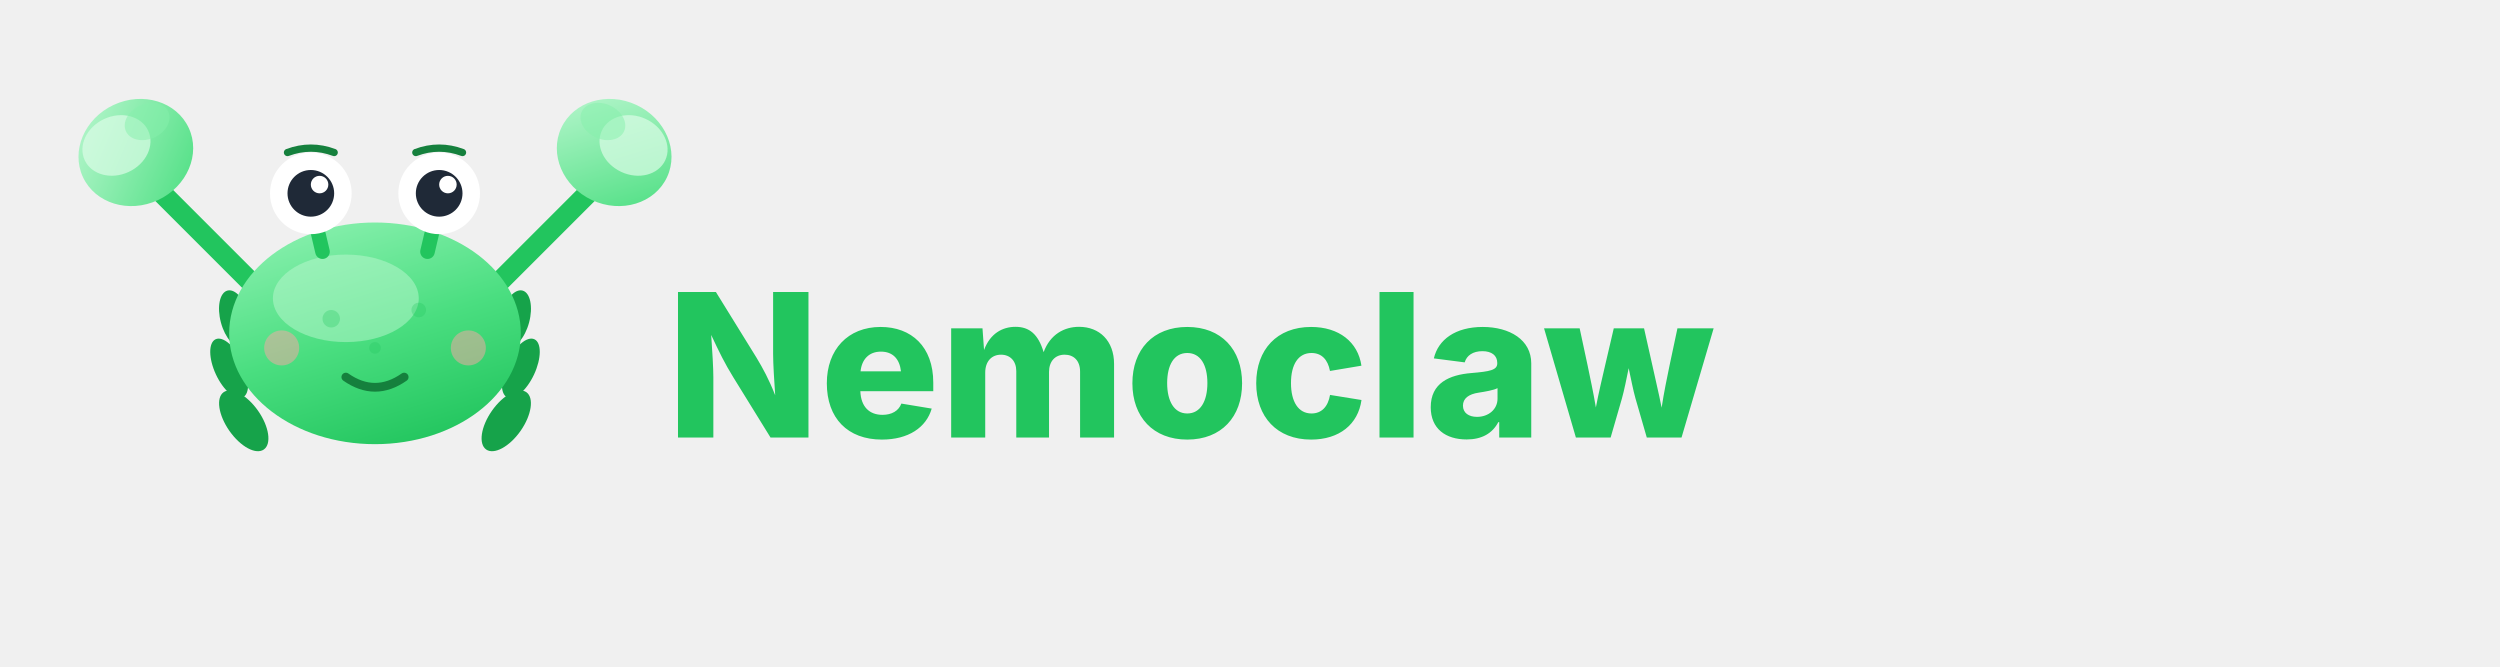
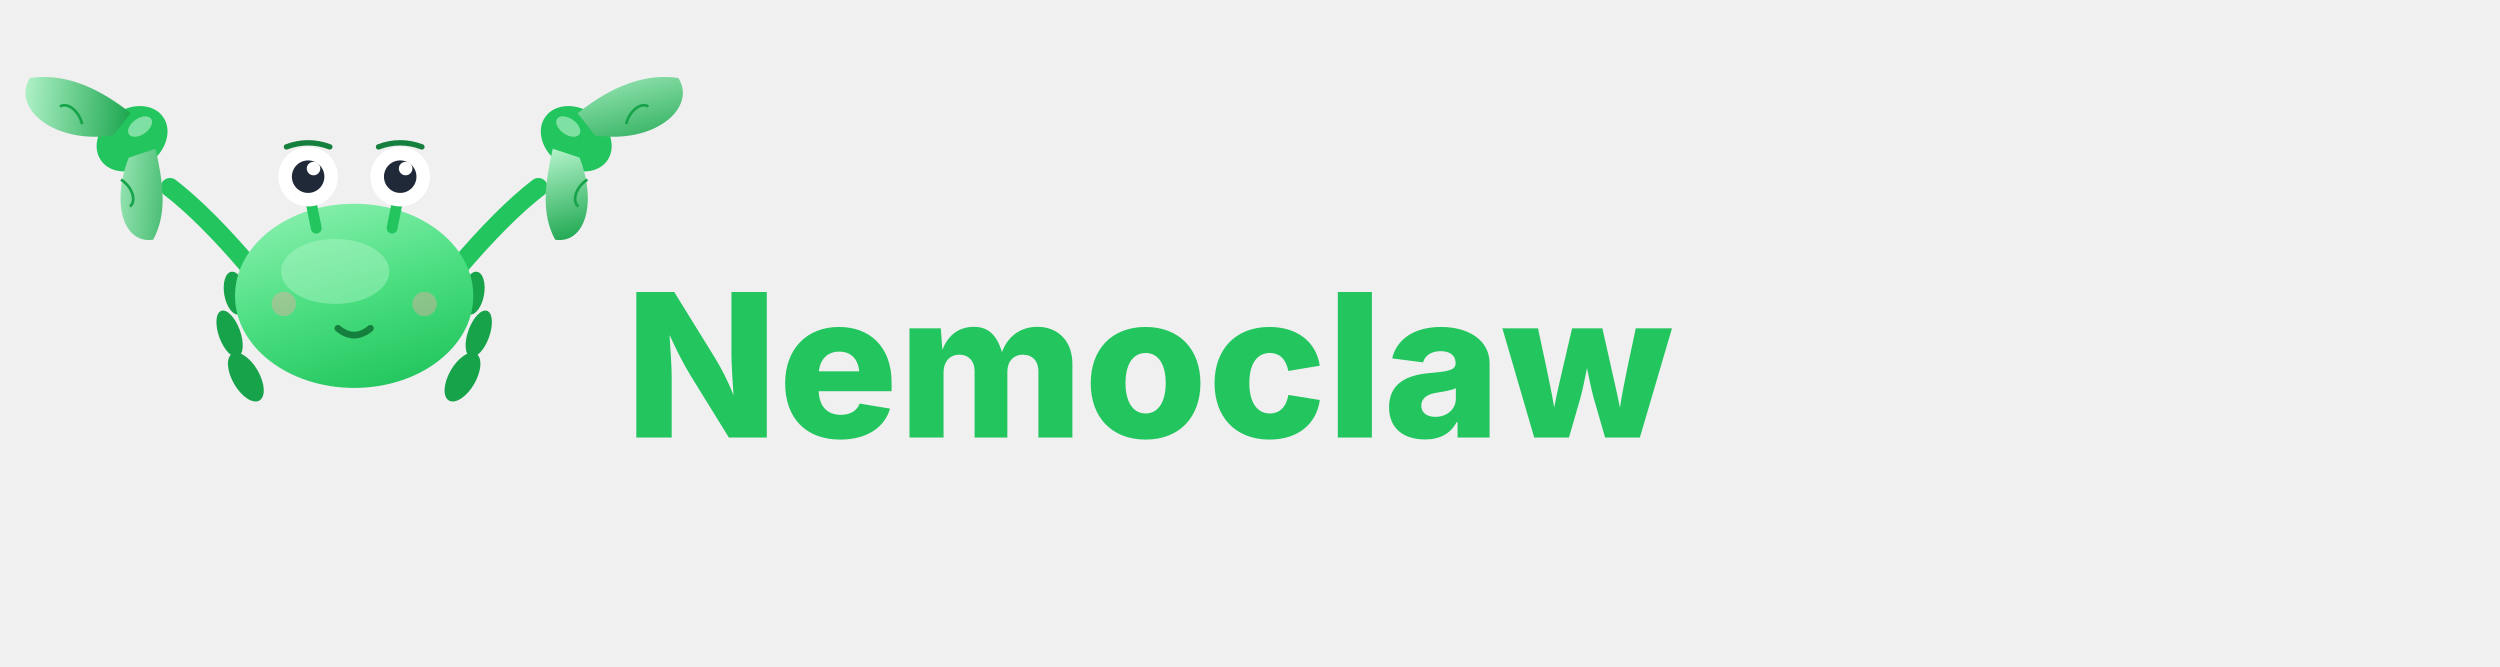
<svg xmlns="http://www.w3.org/2000/svg" viewBox="0 0 600 160" width="600" height="160">
  <defs>
    <linearGradient id="bodyGrad2" x1="30%" y1="0%" x2="70%" y2="100%">
      <stop offset="0%" style="stop-color:#86efac" />
      <stop offset="50%" style="stop-color:#4ade80" />
      <stop offset="100%" style="stop-color:#22c55e" />
    </linearGradient>
    <linearGradient id="clawGrad2" x1="0%" y1="0%" x2="100%" y2="100%">
      <stop offset="0%" style="stop-color:#bbf7d0" />
-       <stop offset="100%" style="stop-color:#4ade80" />
+       <stop offset="100%" style="stop-color:#16a34a" />
    </linearGradient>
  </defs>
-   <g transform="translate(20, 10) scale(0.7)">
+   <g transform="translate(20, 6) scale(0.65)">
    <g fill="#16a34a">
-       <ellipse cx="55" cy="130" rx="6" ry="12" transform="rotate(-35 55 130)" />
-       <ellipse cx="50" cy="112" rx="5" ry="11" transform="rotate(-25 50 112)" />
-       <ellipse cx="52" cy="95" rx="5" ry="10" transform="rotate(-15 52 95)" />
+       <ellipse cx="60" cy="130" rx="5" ry="10" transform="rotate(-30 60 130)" />
+       <ellipse cx="54" cy="114" rx="4" ry="9" transform="rotate(-20 54 114)" />
+       <ellipse cx="56" cy="99" rx="4" ry="8" transform="rotate(-10 56 99)" />
    </g>
    <g fill="#16a34a">
-       <ellipse cx="145" cy="130" rx="6" ry="12" transform="rotate(35 145 130)" />
-       <ellipse cx="150" cy="112" rx="5" ry="11" transform="rotate(25 150 112)" />
-       <ellipse cx="148" cy="95" rx="5" ry="10" transform="rotate(15 148 95)" />
+       <ellipse cx="140" cy="130" rx="5" ry="10" transform="rotate(30 140 130)" />
+       <ellipse cx="146" cy="114" rx="4" ry="9" transform="rotate(20 146 114)" />
+       <ellipse cx="144" cy="99" rx="4" ry="8" transform="rotate(10 144 99)" />
    </g>
-     <path d="M 60 85 Q 40 65 25 50" stroke="#22c55e" stroke-width="7" fill="none" stroke-linecap="round" />
-     <g transform="translate(18, 38) rotate(-25)">
-       <ellipse cx="0" cy="0" rx="20" ry="18" fill="url(#clawGrad2)" />
-       <ellipse cx="-5" cy="-5" rx="12" ry="10" fill="#dcfce7" opacity="0.7" />
-       <ellipse cx="8" cy="-8" rx="8" ry="6" fill="#86efac" opacity="0.5" />
+     <path d="M 62 90 Q 45 70 32 60" stroke="#22c55e" stroke-width="7" fill="none" stroke-linecap="round" />
+     <g transform="translate(18, 42) rotate(-35)">
+       <ellipse cx="0" cy="0" rx="14" ry="11" fill="#22c55e" />
+       <path d="M -5 5 C -20 15, -25 30, -15 35 C -5 30, 0 20, 5 8 Z" fill="url(#clawGrad2)" />
+       <path d="M -5 -5 C -25 -15, -30 -35, -18 -40 C -8 -35, 0 -25, 5 -8 Z" fill="url(#clawGrad2)" />
+       <path d="M -15 -25 C -12 -25, -10 -20, -12 -15" stroke="#16a34a" stroke-width="1" fill="none" />
+       <path d="M -15 20 C -12 20, -10 15, -12 10" stroke="#16a34a" stroke-width="1" fill="none" />
+       <ellipse cx="5" cy="-2" rx="5" ry="3" fill="#dcfce7" opacity="0.5" />
    </g>
-     <path d="M 140 85 Q 160 65 175 50" stroke="#22c55e" stroke-width="7" fill="none" stroke-linecap="round" />
-     <g transform="translate(182, 38) rotate(25)">
-       <ellipse cx="0" cy="0" rx="20" ry="18" fill="url(#clawGrad2)" />
-       <ellipse cx="5" cy="-5" rx="12" ry="10" fill="#dcfce7" opacity="0.7" />
-       <ellipse cx="-8" cy="-8" rx="8" ry="6" fill="#86efac" opacity="0.5" />
+     <path d="M 138 90 Q 155 70 168 60" stroke="#22c55e" stroke-width="7" fill="none" stroke-linecap="round" />
+     <g transform="translate(182, 42) rotate(35)">
+       <ellipse cx="0" cy="0" rx="14" ry="11" fill="#22c55e" />
+       <path d="M 5 5 C 20 15, 25 30, 15 35 C 5 30, 0 20, -5 8 Z" fill="url(#clawGrad2)" />
+       <path d="M 5 -5 C 25 -15, 30 -35, 18 -40 C 8 -35, 0 -25, -5 -8 Z" fill="url(#clawGrad2)" />
+       <path d="M 15 -25 C 12 -25, 10 -20, 12 -15" stroke="#16a34a" stroke-width="1" fill="none" />
+       <path d="M 15 20 C 12 20, 10 15, 12 10" stroke="#16a34a" stroke-width="1" fill="none" />
+       <ellipse cx="-5" cy="-2" rx="5" ry="3" fill="#dcfce7" opacity="0.5" />
    </g>
-     <ellipse cx="100" cy="100" rx="50" ry="38" fill="url(#bodyGrad2)" />
-     <ellipse cx="90" cy="88" rx="25" ry="15" fill="#bbf7d0" opacity="0.5" />
-     <line x1="82" y1="72" x2="78" y2="55" stroke="#22c55e" stroke-width="5" stroke-linecap="round" />
-     <line x1="118" y1="72" x2="122" y2="55" stroke="#22c55e" stroke-width="5" stroke-linecap="round" />
-     <circle cx="78" cy="52" r="14" fill="white" />
-     <circle cx="122" cy="52" r="14" fill="white" />
-     <circle cx="78" cy="52" r="8" fill="#1f2937" />
-     <circle cx="122" cy="52" r="8" fill="#1f2937" />
-     <circle cx="81" cy="49" r="3" fill="white" />
-     <circle cx="125" cy="49" r="3" fill="white" />
-     <path d="M 70 38 Q 78 35 86 38" stroke="#15803d" stroke-width="2.5" fill="none" stroke-linecap="round" />
-     <path d="M 114 38 Q 122 35 130 38" stroke="#15803d" stroke-width="2.5" fill="none" stroke-linecap="round" />
-     <path d="M 90 115 Q 100 122 110 115" stroke="#15803d" stroke-width="3" fill="none" stroke-linecap="round" />
-     <circle cx="68" cy="105" r="6" fill="#fca5a5" opacity="0.5" />
-     <circle cx="132" cy="105" r="6" fill="#fca5a5" opacity="0.5" />
-     <circle cx="85" cy="95" r="3" fill="#22c55e" opacity="0.3" />
-     <circle cx="115" cy="92" r="2.5" fill="#22c55e" opacity="0.3" />
-     <circle cx="100" cy="105" r="2" fill="#22c55e" opacity="0.3" />
+     <ellipse cx="100" cy="100" rx="44" ry="34" fill="url(#bodyGrad2)" />
+     <ellipse cx="93" cy="91" rx="20" ry="12" fill="#bbf7d0" opacity="0.4" />
+     <line x1="86" y1="75" x2="83" y2="60" stroke="#22c55e" stroke-width="4" stroke-linecap="round" />
+     <line x1="114" y1="75" x2="117" y2="60" stroke="#22c55e" stroke-width="4" stroke-linecap="round" />
+     <circle cx="83" cy="56" r="11" fill="white" />
+     <circle cx="117" cy="56" r="11" fill="white" />
+     <circle cx="83" cy="56" r="6" fill="#1f2937" />
+     <circle cx="117" cy="56" r="6" fill="#1f2937" />
+     <circle cx="85" cy="53" r="2.5" fill="white" />
+     <circle cx="119" cy="53" r="2.5" fill="white" />
+     <path d="M 75 45 Q 83 42 91 45" stroke="#15803d" stroke-width="2" fill="none" stroke-linecap="round" />
+     <path d="M 109 45 Q 117 42 125 45" stroke="#15803d" stroke-width="2" fill="none" stroke-linecap="round" />
+     <path d="M 94 112 Q 100 117 106 112" stroke="#15803d" stroke-width="2.5" fill="none" stroke-linecap="round" />
+     <circle cx="74" cy="103" r="4.5" fill="#fca5a5" opacity="0.4" />
+     <circle cx="126" cy="103" r="4.5" fill="#fca5a5" opacity="0.4" />
  </g>
-   <text x="160" y="105" font-family="Inter, -apple-system, BlinkMacSystemFont, sans-serif" font-size="48" font-weight="800" fill="#22c55e">Nemoclaw</text>
+   <text x="150" y="105" font-family="Inter, -apple-system, BlinkMacSystemFont, sans-serif" font-size="48" font-weight="800" fill="#22c55e">Nemoclaw</text>
</svg>
